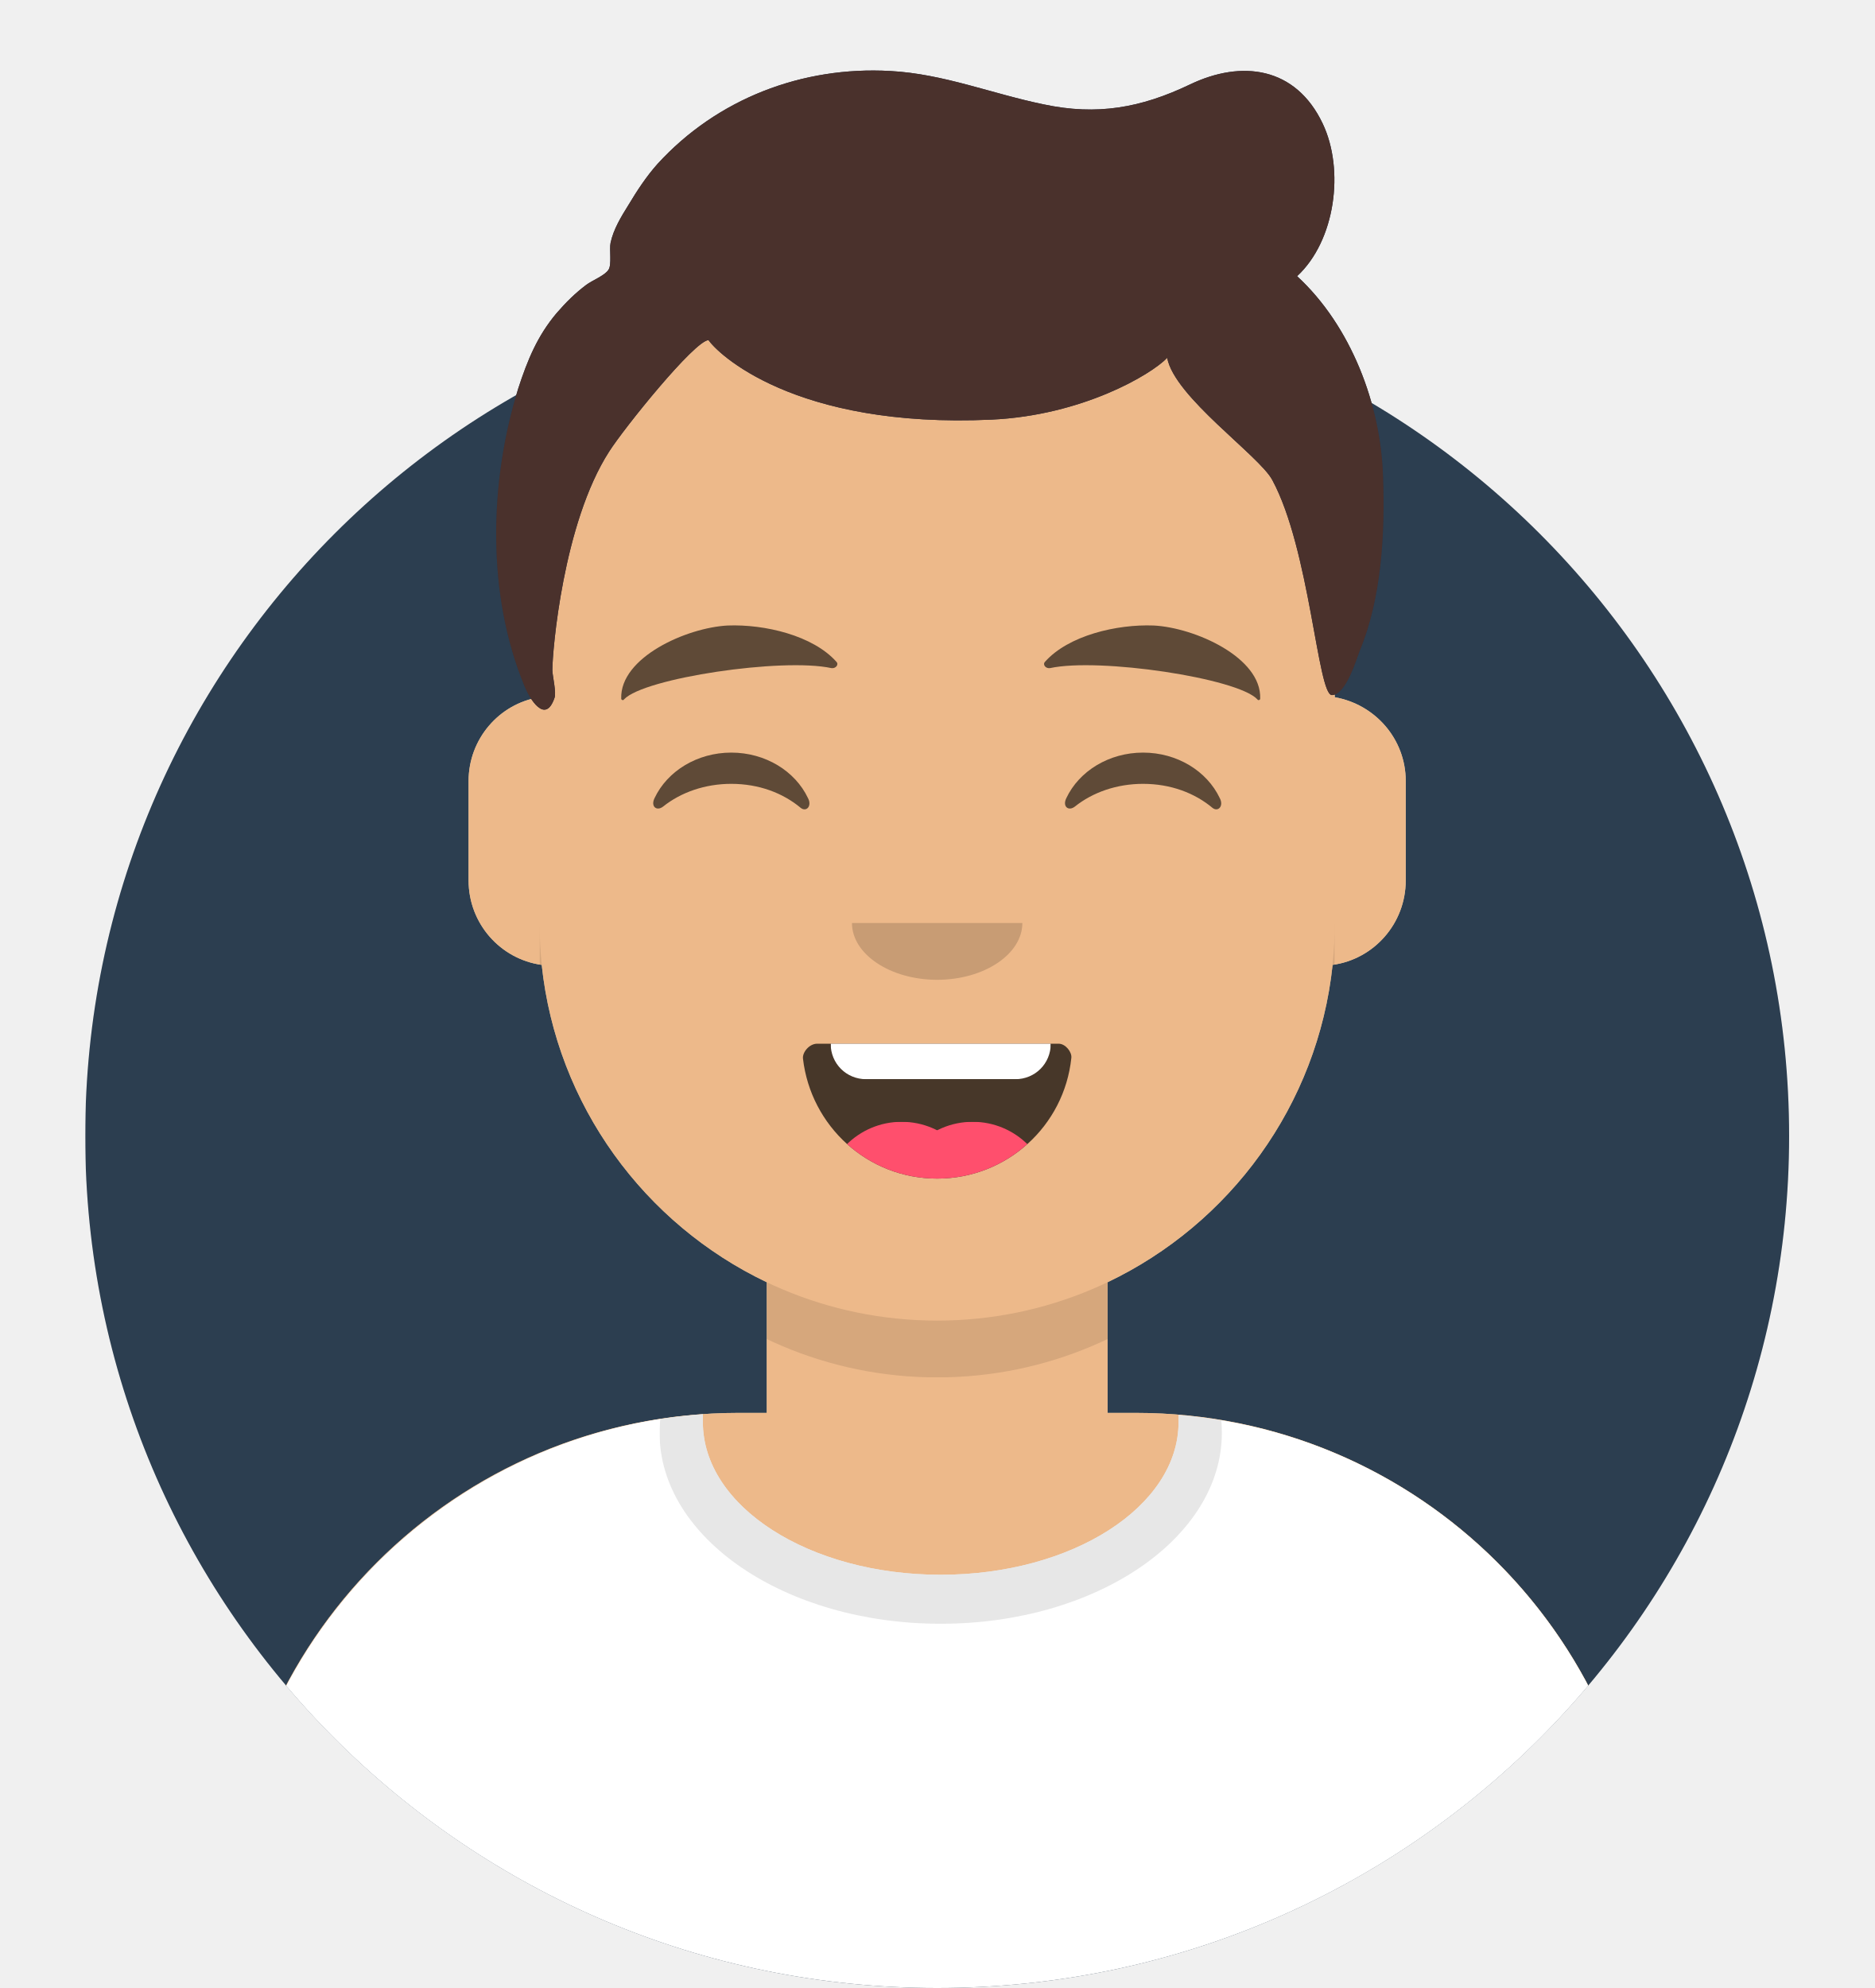
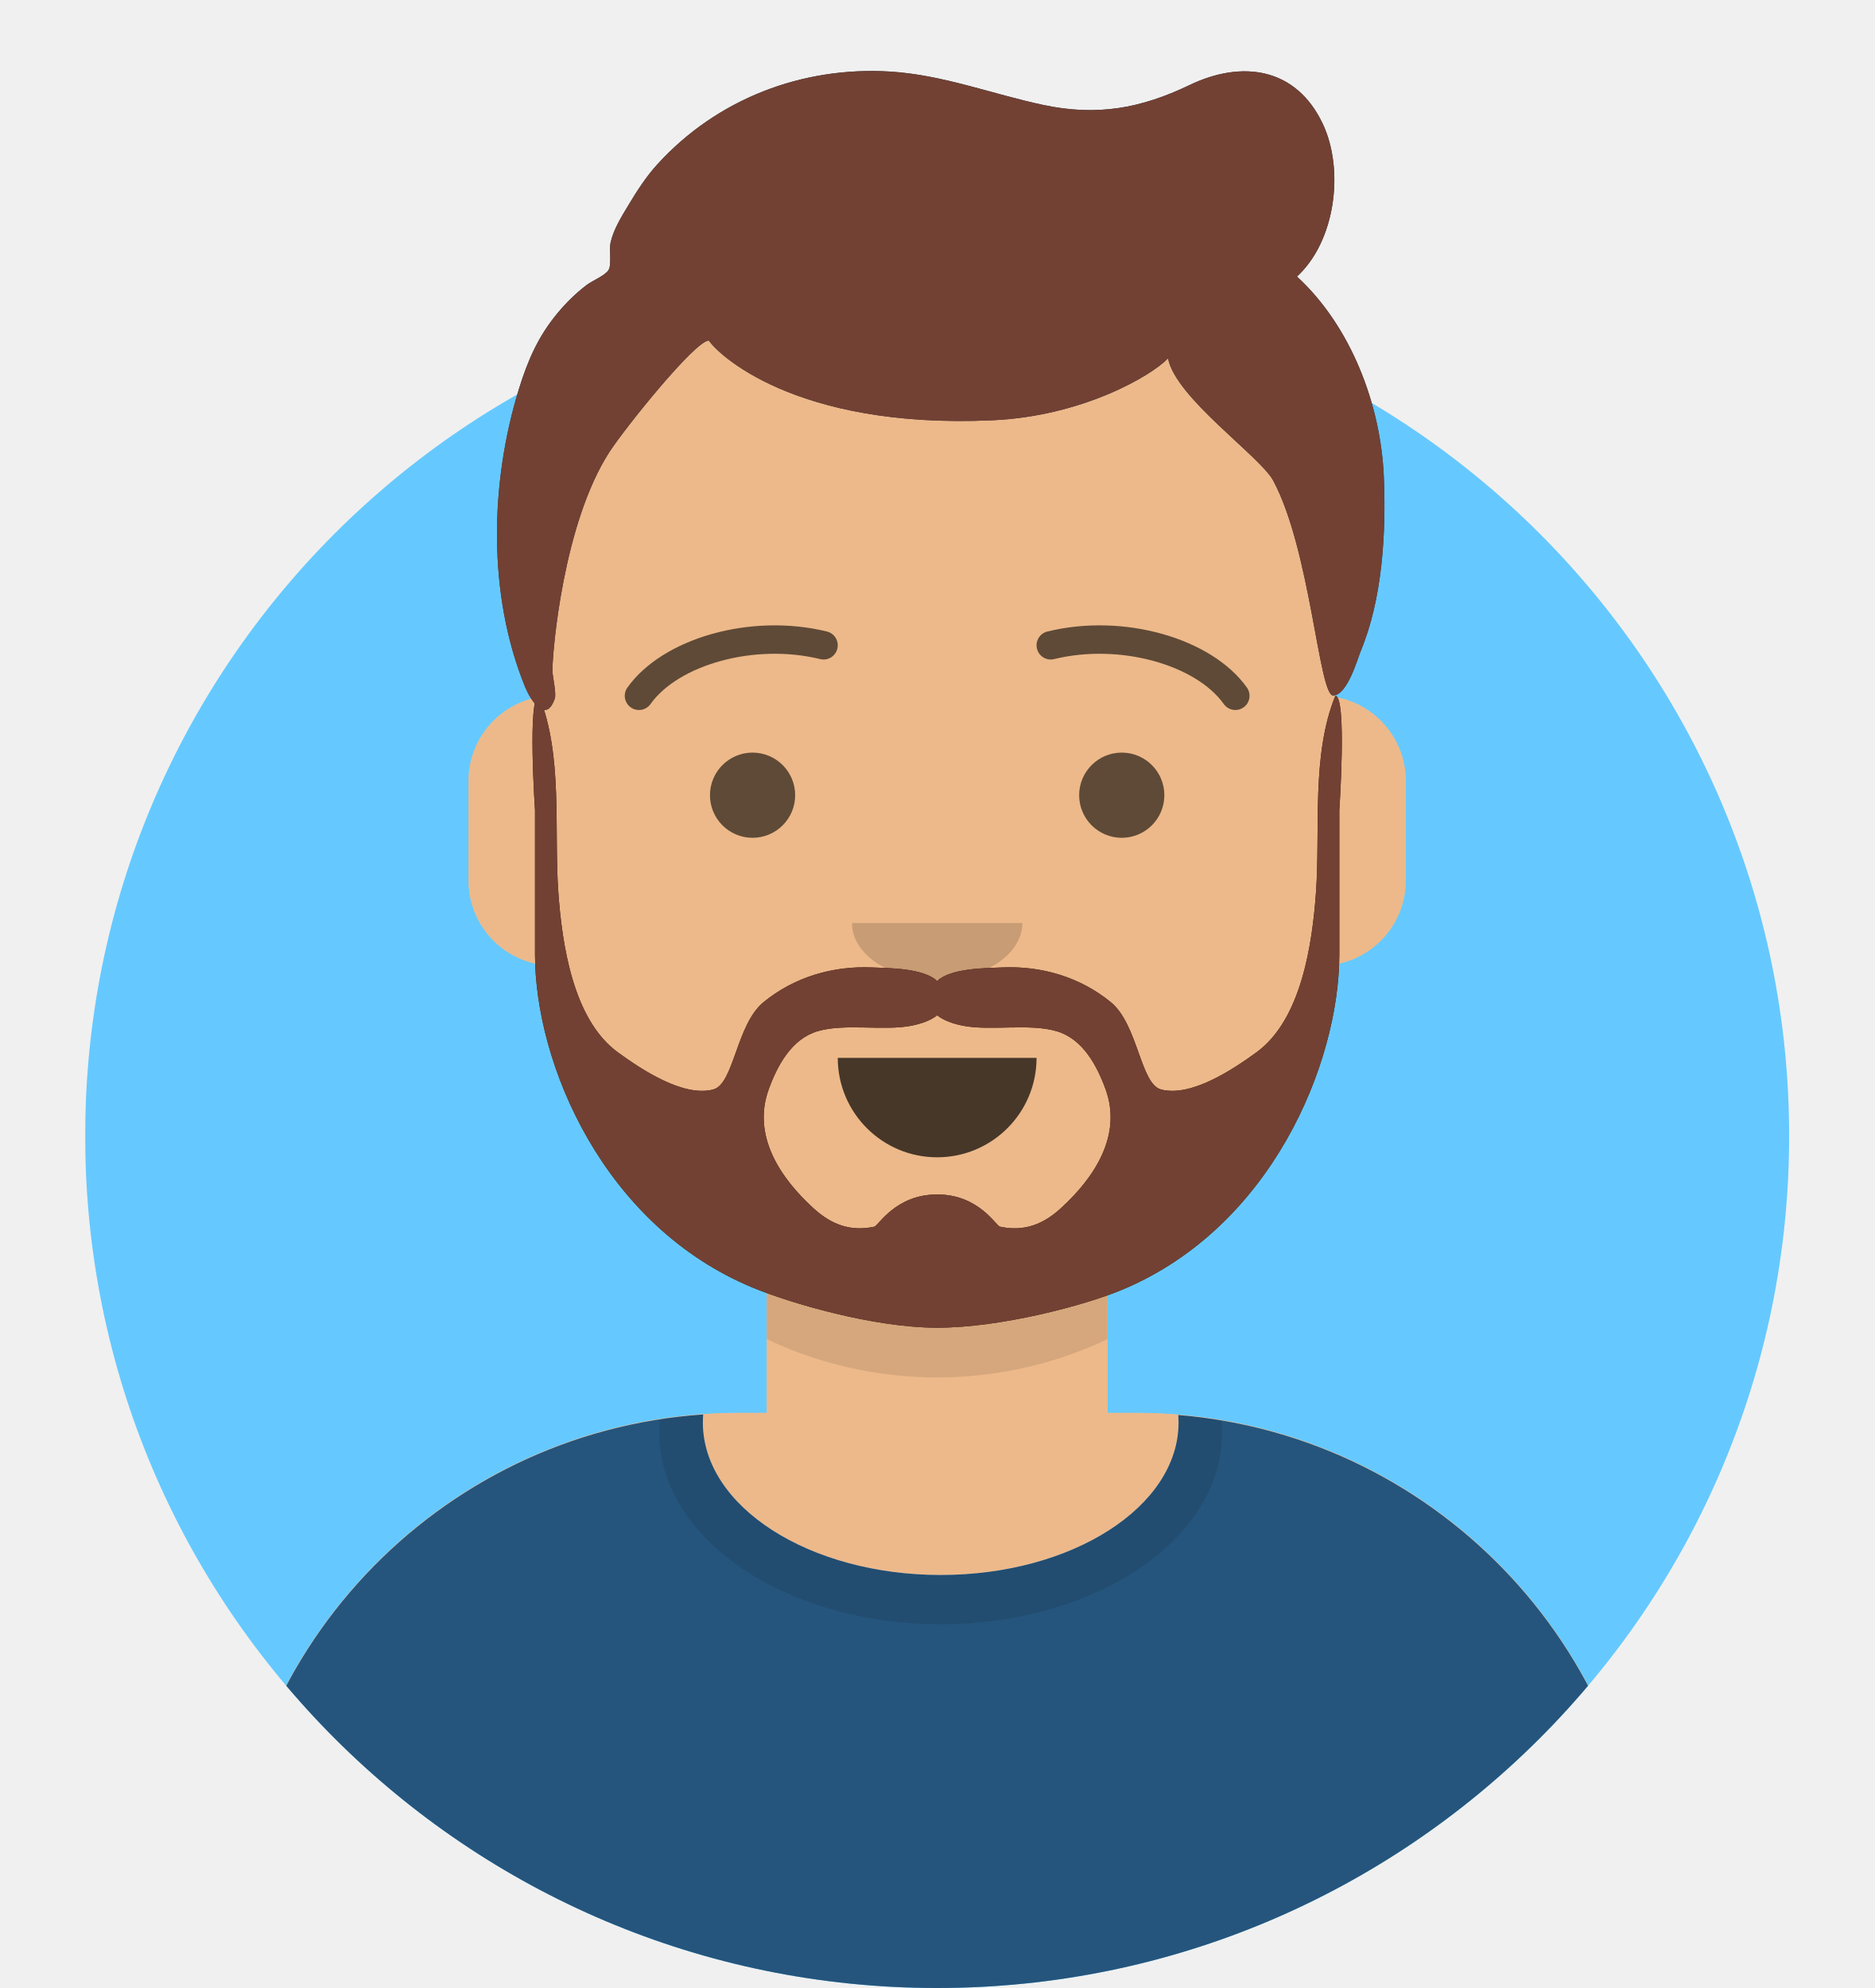
- <svg xmlns="http://www.w3.org/2000/svg" version="1.1" id="Layer_1" x="0px" y="0px" viewBox="0 0 264 280" style="enable-background:new 0 0 264 280;" xml:space="preserve">
-   <style type="text/css">
- 	.st0{fill-rule:evenodd;clip-rule:evenodd;fill:#E6E6E6;}
- 	.st1{filter:url(#Adobe_OpacityMaskFilter);}
- 	.st2{fill-rule:evenodd;clip-rule:evenodd;fill:#FFFFFF;}
- 	.st3{mask:url(#mask-2_1_);}
- 	.st4{fill-rule:evenodd;clip-rule:evenodd;fill:#2C3E50;}
- 	.st5{filter:url(#Adobe_OpacityMaskFilter_1_);}
- 	.st6{mask:url(#mask-4_1_);}
- 	.st7{fill-rule:evenodd;clip-rule:evenodd;fill:#D0C6AC;}
- 	.st8{filter:url(#Adobe_OpacityMaskFilter_2_);}
- 	.st9{mask:url(#mask-6_1_);}
- 	.st10{fill-rule:evenodd;clip-rule:evenodd;fill:#EDB98A;}
- 	.st11{filter:url(#Adobe_OpacityMaskFilter_3_);}
- 	.st12{mask:url(#mask-6_2_);fill-rule:evenodd;clip-rule:evenodd;fill-opacity:0.1;}
- 	.st13{filter:url(#Adobe_OpacityMaskFilter_4_);}
- 	.st14{mask:url(#react-mask-952_1_);}
- 	.st15{filter:url(#Adobe_OpacityMaskFilter_5_);}
- 	.st16{opacity:0.6;mask:url(#react-mask-952_2_);}
- 	.st17{fill-rule:evenodd;clip-rule:evenodd;fill-opacity:0.16;}
- 	.st18{fill-rule:evenodd;clip-rule:evenodd;fill-opacity:0.7;}
- 	.st19{filter:url(#Adobe_OpacityMaskFilter_6_);}
- 	.st20{mask:url(#react-mask-934_1_);fill-rule:evenodd;clip-rule:evenodd;fill:#FFFFFF;}
- 	.st21{filter:url(#Adobe_OpacityMaskFilter_7_);}
- 	.st22{mask:url(#react-mask-934_2_);}
- 	.st23{fill-rule:evenodd;clip-rule:evenodd;fill:#FF4F6D;}
- 	.st24{fill-rule:evenodd;clip-rule:evenodd;fill-opacity:0.6;}
- 	.st25{filter:url(#Adobe_OpacityMaskFilter_8_);}
- 	.st26{mask:url(#react-mask-925_1_);}
- 	.st27{fill-rule:evenodd;clip-rule:evenodd;fill:#28354B;}
- 	.st28{filter:url(#Adobe_OpacityMaskFilter_9_);}
- 	.st29{mask:url(#react-mask-924_1_);}
- 	.st30{fill-rule:evenodd;clip-rule:evenodd;fill:#4A312C;}
- </style>
-   <g>
-     <g transform="translate(-825, -1100)">
+ <svg xmlns="http://www.w3.org/2000/svg" xmlns:xlink="http://www.w3.org/1999/xlink" width="264px" height="280px" viewBox="0 0 264 280" version="1.1">
+   <defs>
+     <circle id="react-path-1" cx="120" cy="120" r="120" />
+     <path d="M12,160 C12,226.274 65.726,280 132,280 C198.274,280 252,226.274 252,160 L264,160 L264,-1.42108547e-14 L-3.19744231e-14,-1.42108547e-14 L-3.19744231e-14,160 L12,160 Z" id="react-path-2" />
+     <path d="M124,144.611 L124,163 L128,163 L128,163 C167.765,163 200,195.235 200,235 L200,244 L0,244 L0,235 C-4.86974701e-15,195.235 32.235,163 72,163 L72,163 L76,163 L76,144.611 C58.763,136.422 46.372,119.687 44.305,99.881 C38.48,99.058 34,94.052 34,88 L34,74 C34,68.054 38.325,63.118 44,62.166 L44,56 L44,56 C44,25.072 69.072,5.68137151e-15 100,0 L100,0 L100,0 C130.928,-5.68137151e-15 156,25.072 156,56 L156,62.166 C161.675,63.118 166,68.054 166,74 L166,88 C166,94.052 161.52,99.058 155.695,99.881 C153.628,119.687 141.237,136.422 124,144.611 Z" id="react-path-3" />
+   </defs>
+   <g id="Avataaar" stroke="none" stroke-width="1" fill="none" fill-rule="evenodd">
+     <g transform="translate(-825, -1100)" id="Avataaar/Circle">
      <g transform="translate(825, 1100)">
-         <g id="Circle" transform="translate(12, 40)">
-           <g id="Circle-Background">
-             <circle class="st0" cx="120" cy="120" r="120" />
-           </g>
-           <defs>
-             <filter id="Adobe_OpacityMaskFilter" filterUnits="userSpaceOnUse" x="0" y="0" width="240" height="240">
-               <feColorMatrix type="matrix" values="1 0 0 0 0  0 1 0 0 0  0 0 1 0 0  0 0 0 1 0" />
-             </filter>
-           </defs>
-           <mask maskUnits="userSpaceOnUse" x="0" y="0" width="240" height="240" id="mask-2_1_">
-             <g class="st1">
-               <circle id="path-1_1_" class="st2" cx="120" cy="120" r="120" />
-             </g>
+         <g id="Circle" stroke-width="1" fill-rule="evenodd" transform="translate(12, 40)">
+           <mask id="react-mask-4" fill="white">
+             <use xlink:href="#react-path-1" />
          </mask>
-           <g class="st3">
-             <rect class="st4" width="240" height="240" />
+           <use id="Circle-Background" fill="#E6E6E6" xlink:href="#react-path-1" />
+           <g id="Color/Palette/Blue-01" mask="url(#react-mask-4)" fill="#65C9FF">
+             <rect id="🖍Color" x="0" y="0" width="240" height="240" />
          </g>
        </g>
-         <g id="Mask">
- 			</g>
-         <defs>
-           <filter id="Adobe_OpacityMaskFilter_1_" filterUnits="userSpaceOnUse" x="-1" y="0" width="265" height="280">
-             <feColorMatrix type="matrix" values="1 0 0 0 0  0 1 0 0 0  0 0 1 0 0  0 0 0 1 0" />
-           </filter>
-         </defs>
-         <mask maskUnits="userSpaceOnUse" x="-1" y="0" width="265" height="280" id="mask-4_1_">
-           <g class="st5">
-             <path id="path-3_1_" class="st2" d="M12,160c0,66.3,53.7,120,120,120s120-53.7,120-120h12V0H0v160H12z" />
-           </g>
+         <mask id="react-mask-5" fill="white">
+           <use xlink:href="#react-path-2" />
        </mask>
-         <g id="Avataaar" class="st6">
+         <g id="Mask" />
+         <g id="Avataaar" stroke-width="1" fill-rule="evenodd" mask="url(#react-mask-5)">
          <g id="Body" transform="translate(32, 36)">
-             <g>
-               <path class="st7" d="M124,144.6V163h4l0,0c39.8,0,72,32.2,72,72v9H0v-9c0-39.8,32.2-72,72-72l0,0h4v-18.4        c-17.2-8.2-29.6-24.9-31.7-44.7C38.5,99.1,34,94.1,34,88V74c0-5.9,4.3-10.9,10-11.8V56l0,0c0-30.9,25.1-56,56-56l0,0l0,0        c30.9,0,56,25.1,56,56v6.2c5.7,1,10,5.9,10,11.8v14c0,6.1-4.5,11.1-10.3,11.9C153.6,119.7,141.2,136.4,124,144.6z" />
-             </g>
-             <defs>
-               <filter id="Adobe_OpacityMaskFilter_2_" filterUnits="userSpaceOnUse" x="-32" y="0" width="264" height="244">
-                 <feColorMatrix type="matrix" values="1 0 0 0 0  0 1 0 0 0  0 0 1 0 0  0 0 0 1 0" />
-               </filter>
-             </defs>
-             <mask maskUnits="userSpaceOnUse" x="-32" y="0" width="264" height="244" id="mask-6_1_">
-               <g class="st8">
-                 <path id="path-5_1_" class="st2" d="M124,144.6V163h4l0,0c39.8,0,72,32.2,72,72v9H0v-9c0-39.8,32.2-72,72-72l0,0h4v-18.4         c-17.2-8.2-29.6-24.9-31.7-44.7C38.5,99.1,34,94.1,34,88V74c0-5.9,4.3-10.9,10-11.8V56l0,0c0-30.9,25.1-56,56-56l0,0l0,0         c30.9,0,56,25.1,56,56v6.2c5.7,1,10,5.9,10,11.8v14c0,6.1-4.5,11.1-10.3,11.9C153.6,119.7,141.2,136.4,124,144.6z" />
-               </g>
+             <mask id="react-mask-6" fill="white">
+               <use xlink:href="#react-path-3" />
            </mask>
-             <g class="st9">
-               <g id="Color" transform="translate(-32, 0)">
-                 <rect class="st10" width="264" height="244" />
+             <use fill="#D0C6AC" xlink:href="#react-path-3" />
+             <g id="Skin/👶🏽-03-Brown" mask="url(#react-mask-6)" fill="#EDB98A">
+               <g transform="translate(0, 0)" id="Color">
+                 <rect x="0" y="0" width="264" height="280" />
              </g>
            </g>
+             <path d="M156,79 L156,102 C156,132.928 130.928,158 100,158 C69.072,158 44,132.928 44,102 L44,79 L44,94 C44,124.928 69.072,150 100,150 C130.928,150 156,124.928 156,94 L156,79 Z" id="Neck-Shadow" fill-opacity="0.1" fill="#000000" mask="url(#react-mask-6)" />
+           </g>
+           <g id="Clothing/Shirt-Crew-Neck" transform="translate(0, 170)">
            <defs>
-               <filter id="Adobe_OpacityMaskFilter_3_" filterUnits="userSpaceOnUse" x="44" y="79" width="112" height="79">
-                 <feColorMatrix type="matrix" values="1 0 0 0 0  0 1 0 0 0  0 0 1 0 0  0 0 0 1 0" />
-               </filter>
+               <path d="M165.96,29.295 C202.936,32.325 232,63.294 232,101.052 L232,110 L32,110 L32,101.052 C32,62.953 61.592,31.765 99.045,29.22 C99.015,29.593 99,29.969 99,30.348 C99,42.211 113.998,51.828 132.5,51.828 C151.002,51.828 166,42.211 166,30.348 C166,29.995 165.987,29.644 165.96,29.295 Z" id="react-path-379" />
            </defs>
-             <mask maskUnits="userSpaceOnUse" x="44" y="79" width="112" height="79" id="mask-6_2_">
-               <g class="st11">
-                 <path id="path-5_2_" class="st2" d="M124,144.6V163h4l0,0c39.8,0,72,32.2,72,72v9H0v-9c0-39.8,32.2-72,72-72l0,0h4v-18.4         c-17.2-8.2-29.6-24.9-31.7-44.7C38.5,99.1,34,94.1,34,88V74c0-5.9,4.3-10.9,10-11.8V56l0,0c0-30.9,25.1-56,56-56l0,0l0,0         c30.9,0,56,25.1,56,56v6.2c5.7,1,10,5.9,10,11.8v14c0,6.1-4.5,11.1-10.3,11.9C153.6,119.7,141.2,136.4,124,144.6z" />
-               </g>
+             <mask id="react-mask-380" fill="white">
+               <use xlink:href="#react-path-379" />
            </mask>
-             <path id="Neck-Shadow" class="st12" d="M156,79v23c0,30.9-25.1,56-56,56s-56-25.1-56-56V79v15c0,30.9,25.1,56,56,56       s56-25.1,56-56V79z" />
-           </g>
-           <g transform="translate(0, 170)">
-             <g id="Clothes">
-               <path class="st0" d="M166,29.3c37,3,66,34,66,71.8v8.9H32v-8.9C32,63,61.6,31.8,99,29.2c0,0.4,0,0.7,0,1.1        c0,11.9,15,21.5,33.5,21.5S166,42.2,166,30.3C166,30,166,29.6,166,29.3z" />
+             <use id="Clothes" fill="#E6E6E6" fill-rule="evenodd" xlink:href="#react-path-379" />
+             <g id="Color/Palette/Gray-01" mask="url(#react-mask-380)" fill-rule="evenodd" fill="#25557C">
+               <rect id="🖍Color" x="0" y="0" width="264" height="110" />
            </g>
-             <defs>
-               <filter id="Adobe_OpacityMaskFilter_4_" filterUnits="userSpaceOnUse" x="0" y="0" width="264" height="110">
-                 <feColorMatrix type="matrix" values="1 0 0 0 0  0 1 0 0 0  0 0 1 0 0  0 0 0 1 0" />
-               </filter>
-             </defs>
-             <mask maskUnits="userSpaceOnUse" x="0" y="0" width="264" height="110" id="react-mask-952_1_">
-               <g class="st13">
-                 <path id="react-path-951_1_" class="st2" d="M166,29.3c37,3,66,34,66,71.8v8.9H32v-8.9C32,63,61.6,31.8,99,29.2         c0,0.4,0,0.7,0,1.1c0,11.9,15,21.5,33.5,21.5S166,42.2,166,30.3C166,30,166,29.6,166,29.3z" />
-               </g>
-             </mask>
-             <g class="st14">
-               <rect class="st2" width="264" height="110" />
-             </g>
-             <defs>
-               <filter id="Adobe_OpacityMaskFilter_5_" filterUnits="userSpaceOnUse" x="92.9" y="4.9" width="79.3" height="53.8">
-                 <feColorMatrix type="matrix" values="1 0 0 0 0  0 1 0 0 0  0 0 1 0 0  0 0 0 1 0" />
-               </filter>
-             </defs>
-             <mask maskUnits="userSpaceOnUse" x="92.9" y="4.9" width="79.3" height="53.8" id="react-mask-952_2_">
-               <g class="st15">
-                 <path id="react-path-951_2_" class="st2" d="M166,29.3c37,3,66,34,66,71.8v8.9H32v-8.9C32,63,61.6,31.8,99,29.2         c0,0.4,0,0.7,0,1.1c0,11.9,15,21.5,33.5,21.5S166,42.2,166,30.3C166,30,166,29.6,166,29.3z" />
-               </g>
-             </mask>
-             <g id="Shadowy" class="st16">
-               <g transform="translate(92, 4)">
-                 <ellipse class="st17" cx="40.5" cy="27.8" rx="39.6" ry="26.9" />
+             <g id="Shadowy" opacity="0.6" stroke-width="1" fill-rule="evenodd" mask="url(#react-mask-380)" fill-opacity="0.16" fill="#000000">
+               <g transform="translate(92, 4)" id="Hola-👋🏼">
+                 <ellipse cx="40.5" cy="27.848" rx="39.635" ry="26.914" />
              </g>
            </g>
          </g>
-           <g id="Face" transform="translate(76, 82)">
-             <g transform="translate(2, 52)">
-               <g id="Mouth">
-                 <path class="st18" d="M35.1,15.1C36.2,24.6,44.2,32,54,32c9.8,0,17.9-7.4,18.9-17c0.1-0.8-0.8-2-1.8-2c-14.9,0-26.3,0-34,0         C36,13,35,14.2,35.1,15.1z" />
-               </g>
-               <defs>
-                 <filter id="Adobe_OpacityMaskFilter_6_" filterUnits="userSpaceOnUse" x="39" y="2" width="31" height="16">
-                   <feColorMatrix type="matrix" values="1 0 0 0 0  0 1 0 0 0  0 0 1 0 0  0 0 0 1 0" />
-                 </filter>
-               </defs>
-               <mask maskUnits="userSpaceOnUse" x="39" y="2" width="31" height="16" id="react-mask-934_1_">
-                 <g class="st19">
-                   <path id="react-path-933_1_" class="st2" d="M35.1,15.1C36.2,24.6,44.2,32,54,32c9.8,0,17.9-7.4,18.9-17          c0.1-0.8-0.8-2-1.8-2c-14.9,0-26.3,0-34,0C36,13,35,14.2,35.1,15.1z" />
-                 </g>
-               </mask>
-               <path id="Teeth" class="st20" d="M44,2h21c2.8,0,5,2.2,5,5v6c0,2.8-2.2,5-5,5H44c-2.8,0-5-2.2-5-5V7C39,4.2,41.2,2,44,2z" />
-               <defs>
-                 <filter id="Adobe_OpacityMaskFilter_7_" filterUnits="userSpaceOnUse" x="38" y="24" width="32" height="22">
-                   <feColorMatrix type="matrix" values="1 0 0 0 0  0 1 0 0 0  0 0 1 0 0  0 0 0 1 0" />
-                 </filter>
-               </defs>
-               <mask maskUnits="userSpaceOnUse" x="38" y="24" width="32" height="22" id="react-mask-934_2_">
-                 <g class="st21">
-                   <path id="react-path-933_2_" class="st2" d="M35.1,15.1C36.2,24.6,44.2,32,54,32c9.8,0,17.9-7.4,18.9-17          c0.1-0.8-0.8-2-1.8-2c-14.9,0-26.3,0-34,0C36,13,35,14.2,35.1,15.1z" />
-                 </g>
-               </mask>
-               <g id="Tongue" class="st22">
-                 <g transform="translate(38, 24)">
-                   <circle class="st23" cx="11" cy="11" r="11" />
-                   <circle class="st23" cx="21" cy="11" r="11" />
-                 </g>
+           <g id="Face" transform="translate(76, 82)" fill="#000000">
+             <g id="Mouth/Default" transform="translate(2, 52)" fill-opacity="0.7">
+               <path d="M40,15 C40,22.732 46.268,29 54,29 L54,29 C61.732,29 68,22.732 68,15" id="Mouth" />
+             </g>
+             <g id="Nose/Default" transform="translate(28, 40)" fill-opacity="0.16">
+               <path d="M16,8 C16,12.418 21.373,16 28,16 L28,16 C34.627,16 40,12.418 40,8" id="Nose" />
+             </g>
+             <g id="Eyes/Default-😀" transform="translate(0, 8)" fill-opacity="0.6">
+               <circle id="Eye" cx="30" cy="22" r="6" />
+               <circle id="Eye" cx="82" cy="22" r="6" />
+             </g>
+             <g id="Eyebrow/Outline/Default" fill-opacity="0.6">
+               <g id="I-Browse" transform="translate(12, 6)">
+                 <path d="M3.63,11.159 C7.545,5.65 18.278,2.561 27.523,4.831 C28.596,5.095 29.679,4.439 29.942,3.366 C30.206,2.293 29.55,1.21 28.477,0.947 C17.74,-1.69 5.312,1.887 0.37,8.841 C-0.27,9.742 -0.059,10.99 0.841,11.63 C1.742,12.27 2.99,12.059 3.63,11.159 Z" id="Eyebrow" fill-rule="nonzero" />
+                 <path d="M61.63,11.159 C65.545,5.65 76.278,2.561 85.523,4.831 C86.596,5.095 87.679,4.439 87.942,3.366 C88.206,2.293 87.55,1.21 86.477,0.947 C75.74,-1.69 63.312,1.887 58.37,8.841 C57.73,9.742 57.941,10.99 58.841,11.63 C59.742,12.27 60.99,12.059 61.63,11.159 Z" id="Eyebrow" fill-rule="nonzero" transform="translate(73.00015, 6.039198) scale(-1, 1) translate(-73.00015, -6.039198) " />
              </g>
            </g>
-             <g transform="translate(28, 40)">
-               <path id="Nose" class="st17" d="M16,8c0,4.4,5.4,8,12,8l0,0c6.6,0,12-3.6,12-8" />
-             </g>
-             <g transform="translate(0, 8)">
-               <path id="Squint" class="st24" d="M16.2,22.4C18,18.6,22.2,16,27,16c4.8,0,9,2.6,10.8,6.4c0.6,1.1-0.2,2-1,1.4        c-2.5-2.1-5.9-3.4-9.8-3.4c-3.7,0-7.1,1.2-9.6,3.2C16.5,24.3,15.6,23.6,16.2,22.4z" />
-               <path class="st24" d="M74.2,22.4C76,18.6,80.2,16,85,16c4.8,0,9,2.6,10.8,6.4c0.6,1.1-0.2,2-1,1.4c-2.5-2.1-5.9-3.4-9.8-3.4        c-3.7,0-7.1,1.2-9.6,3.2C74.5,24.3,73.6,23.6,74.2,22.4z" />
-             </g>
-             <g>
-               <path id="Eyebrow" class="st24" d="M26.5,6.1c-5.8,0.3-15.2,4.5-15,10.3c0,0.2,0.3,0.3,0.4,0.1c2.8-3,22.3-5.9,29.2-4.4        c0.6,0.1,1.1-0.5,0.7-0.9C38.5,7.5,31.7,5.9,26.5,6.1" />
-               <path class="st24" d="M86.5,6.1c5.8,0.3,15.2,4.5,15,10.3c0,0.2-0.3,0.3-0.4,0.1c-2.8-3-22.3-5.9-29.2-4.4        c-0.6,0.1-1.1-0.5-0.7-0.9C74.5,7.5,81.3,5.9,86.5,6.1" />
-             </g>
          </g>
-           <g id="Top">
+           <g id="Top" stroke-width="1" fill-rule="evenodd">
            <defs>
-               <filter id="Adobe_OpacityMaskFilter_8_" filterUnits="userSpaceOnUse" x="-1" y="0" width="264" height="280">
-                 <feColorMatrix type="matrix" values="1 0 0 0 0  0 1 0 0 0  0 0 1 0 0  0 0 0 1 0" />
+               <rect id="react-path-249" x="0" y="0" width="264" height="280" />
+               <path d="M183.68,38.949 C189.086,33.999 190.387,23.962 187.318,17.449 C183.549,9.454 175.901,8.452 168.572,11.969 C161.664,15.284 155.515,16.388 147.95,14.782 C140.692,13.241 133.806,10.523 126.303,10.076 C113.978,9.343 102.003,13.915 93.603,23.129 C92,24.887 90.709,26.897 89.488,28.934 C88.512,30.564 87.411,32.313 86.995,34.192 C86.797,35.086 87.165,37.29 86.72,38.022 C86.239,38.812 84.424,39.537 83.651,40.124 C82.084,41.313 80.727,42.654 79.471,44.171 C76.805,47.393 75.338,50.758 74.103,54.743 C70.001,67.988 69.653,83.741 74.957,96.747 C75.664,98.481 77.855,102.099 79.143,98.385 C79.398,97.651 78.809,95.191 78.81,94.45 C78.815,91.73 80.316,73.721 86.857,63.633 C88.986,60.349 98.83,48.052 100.841,47.954 C101.906,49.646 112.721,60.462 140.783,59.195 C153.445,58.623 163.183,52.934 165.521,50.468 C166.549,56.001 178.513,64.284 180.336,67.692 C185.603,77.538 186.771,97.996 188.781,97.957 C190.791,97.919 192.234,92.72 192.648,91.727 C195.72,84.352 196.243,75.095 195.915,67.168 C195.488,56.966 191.277,45.942 183.68,38.949 Z" id="react-path-248" />
+               <filter x="-0.8%" y="-2.0%" width="101.5%" height="108.0%" filterUnits="objectBoundingBox" id="react-filter-245">
+                 <feOffset dx="0" dy="2" in="SourceAlpha" result="shadowOffsetOuter1" />
+                 <feColorMatrix values="0 0 0 0 0   0 0 0 0 0   0 0 0 0 0  0 0 0 0.16 0" type="matrix" in="shadowOffsetOuter1" result="shadowMatrixOuter1" />
+                 <feMerge>
+                   <feMergeNode in="shadowMatrixOuter1" />
+                   <feMergeNode in="SourceGraphic" />
+                 </feMerge>
              </filter>
            </defs>
-             <mask maskUnits="userSpaceOnUse" x="-1" y="0" width="264" height="280" id="react-mask-925_1_">
-               <g class="st25">
-                 <rect id="react-path-927_1_" class="st2" width="264" height="280" />
-               </g>
+             <mask id="react-mask-247" fill="white">
+               <use xlink:href="#react-path-249" />
            </mask>
-             <g class="st26">
+             <g id="Mask" />
+             <g id="Top/Short-Hair/Short-Waved" mask="url(#react-mask-247)">
              <g transform="translate(-1, 0)">
-                 <g id="Short-Hair">
-                   <path class="st27" d="M183.7,38.9c5.4-5,6.7-15,3.6-21.5c-3.8-8-11.4-9-18.7-5.5c-6.9,3.3-13.1,4.4-20.6,2.8          c-7.3-1.5-14.1-4.3-21.6-4.7C114,9.3,102,13.9,93.6,23.1c-1.6,1.8-2.9,3.8-4.1,5.8c-1,1.6-2.1,3.4-2.5,5.3          c-0.2,0.9,0.2,3.1-0.3,3.8c-0.5,0.8-2.3,1.5-3.1,2.1c-1.6,1.2-2.9,2.5-4.2,4c-2.7,3.2-4.1,6.6-5.4,10.6          c-4.1,13.2-4.5,29,0.9,42c0.7,1.7,2.9,5.4,4.2,1.6c0.3-0.7-0.3-3.2-0.3-3.9c0-2.7,1.5-20.7,8-30.8c2.1-3.3,12-15.6,14-15.7          c1.1,1.7,11.9,12.5,39.9,11.2c12.7-0.6,22.4-6.3,24.7-8.7c1,5.5,13,13.8,14.8,17.2c5.3,9.8,6.4,30.3,8.4,30.3          s3.5-5.2,3.9-6.2c3.1-7.4,3.6-16.6,3.3-24.6C195.5,57,191.3,45.9,183.7,38.9z" />
+                 <g id="Facial-Hair/Beard-Light" transform="translate(49, 72)">
+                   <defs>
+                     <path d="M101.428,98.169 C98.915,100.463 96.237,101.494 92.853,100.773 C92.271,100.649 89.896,96.235 84,96.235 C78.103,96.235 75.729,100.649 75.147,100.773 C71.762,101.494 69.085,100.463 66.571,98.169 C61.846,93.856 57.917,87.908 60.278,81.419 C61.508,78.037 63.51,74.324 67.151,73.246 C71.038,72.096 76.497,73.244 80.415,72.458 C81.684,72.204 83.071,71.751 84,71 C84.929,71.751 86.316,72.204 87.585,72.458 C91.503,73.244 96.961,72.096 100.849,73.246 C104.49,74.324 106.491,78.037 107.722,81.419 C110.083,87.908 106.154,93.856 101.428,98.169 M140.081,26 C136.671,34.4 137.988,44.858 137.357,53.676 C136.844,60.843 135.337,71.586 128.973,76.215 C125.718,78.582 119.794,82.56 115.542,81.45 C112.615,80.686 112.302,72.29 108.455,69.147 C104.092,65.582 98.643,64.016 93.149,64.258 C90.779,64.362 85.984,64.337 84,66.16 C82.016,64.337 77.222,64.362 74.851,64.258 C69.357,64.016 63.908,65.582 59.545,69.147 C55.698,72.29 55.386,80.686 52.458,81.45 C48.206,82.56 42.282,78.582 39.027,76.215 C32.662,71.586 31.156,60.843 30.643,53.676 C30.012,44.858 31.329,34.4 27.919,26 C26.26,26 27.354,42.129 27.354,42.129 L27.354,62.485 C27.386,77.773 36.935,100.655 58.108,109.393 C63.286,111.53 75.015,115 84,115 C92.985,115 104.714,111.86 109.892,109.723 C131.065,100.986 140.614,77.773 140.646,62.485 L140.646,42.129 C140.646,42.129 141.74,26 140.081,26" id="react-path-332" />
+                   </defs>
+                   <mask id="react-mask-331" fill="white">
+                     <use xlink:href="#react-path-332" />
+                   </mask>
+                   <use id="Lite-Beard" fill="#331B0C" fill-rule="evenodd" xlink:href="#react-path-332" />
+                   <g id="Color/Hair/Brown" mask="url(#react-mask-331)" fill="#724133">
+                     <g transform="translate(-32, 0)" id="Color">
+                       <rect x="0" y="0" width="264" height="244" />
+                     </g>
+                   </g>
                </g>
-                 <defs>
-                   <filter id="Adobe_OpacityMaskFilter_9_" filterUnits="userSpaceOnUse" x="0" y="0" width="264" height="280">
-                     <feColorMatrix type="matrix" values="1 0 0 0 0  0 1 0 0 0  0 0 1 0 0  0 0 0 1 0" />
-                   </filter>
-                 </defs>
-                 <mask maskUnits="userSpaceOnUse" x="0" y="0" width="264" height="280" id="react-mask-924_1_">
-                   <g class="st28">
-                     <path id="react-path-926_1_" class="st2" d="M183.7,38.9c5.4-5,6.7-15,3.6-21.5c-3.8-8-11.4-9-18.7-5.5           c-6.9,3.3-13.1,4.4-20.6,2.8c-7.3-1.5-14.1-4.3-21.6-4.7C114,9.3,102,13.9,93.6,23.1c-1.6,1.8-2.9,3.8-4.1,5.8           c-1,1.6-2.1,3.4-2.5,5.3c-0.2,0.9,0.2,3.1-0.3,3.8c-0.5,0.8-2.3,1.5-3.1,2.1c-1.6,1.2-2.9,2.5-4.2,4           c-2.7,3.2-4.1,6.6-5.4,10.6c-4.1,13.2-4.5,29,0.9,42c0.7,1.7,2.9,5.4,4.2,1.6c0.3-0.7-0.3-3.2-0.3-3.9           c0-2.7,1.5-20.7,8-30.8c2.1-3.3,12-15.6,14-15.7c1.1,1.7,11.9,12.5,39.9,11.2c12.7-0.6,22.4-6.3,24.7-8.7           c1,5.5,13,13.8,14.8,17.2c5.3,9.8,6.4,30.3,8.4,30.3s3.5-5.2,3.9-6.2c3.1-7.4,3.6-16.6,3.3-24.6           C195.5,57,191.3,45.9,183.7,38.9z" />
-                   </g>
+                 <mask id="react-mask-246" fill="white">
+                   <use xlink:href="#react-path-248" />
                </mask>
-                 <g class="st29">
-                   <g transform="translate(0, 0) ">
-                     <rect class="st30" width="264" height="280" />
+                 <use id="Short-Hair" stroke="none" fill="#28354B" fill-rule="evenodd" xlink:href="#react-path-248" />
+                 <g id="Skin/👶🏽-03-Brown" mask="url(#react-mask-246)" fill="#724133">
+                   <g transform="translate(0, 0) " id="Color">
+                     <rect x="0" y="0" width="264" height="280" />
                  </g>
                </g>
              </g>
            </g>
          </g>
        </g>
      </g>
    </g>
  </g>
</svg>
